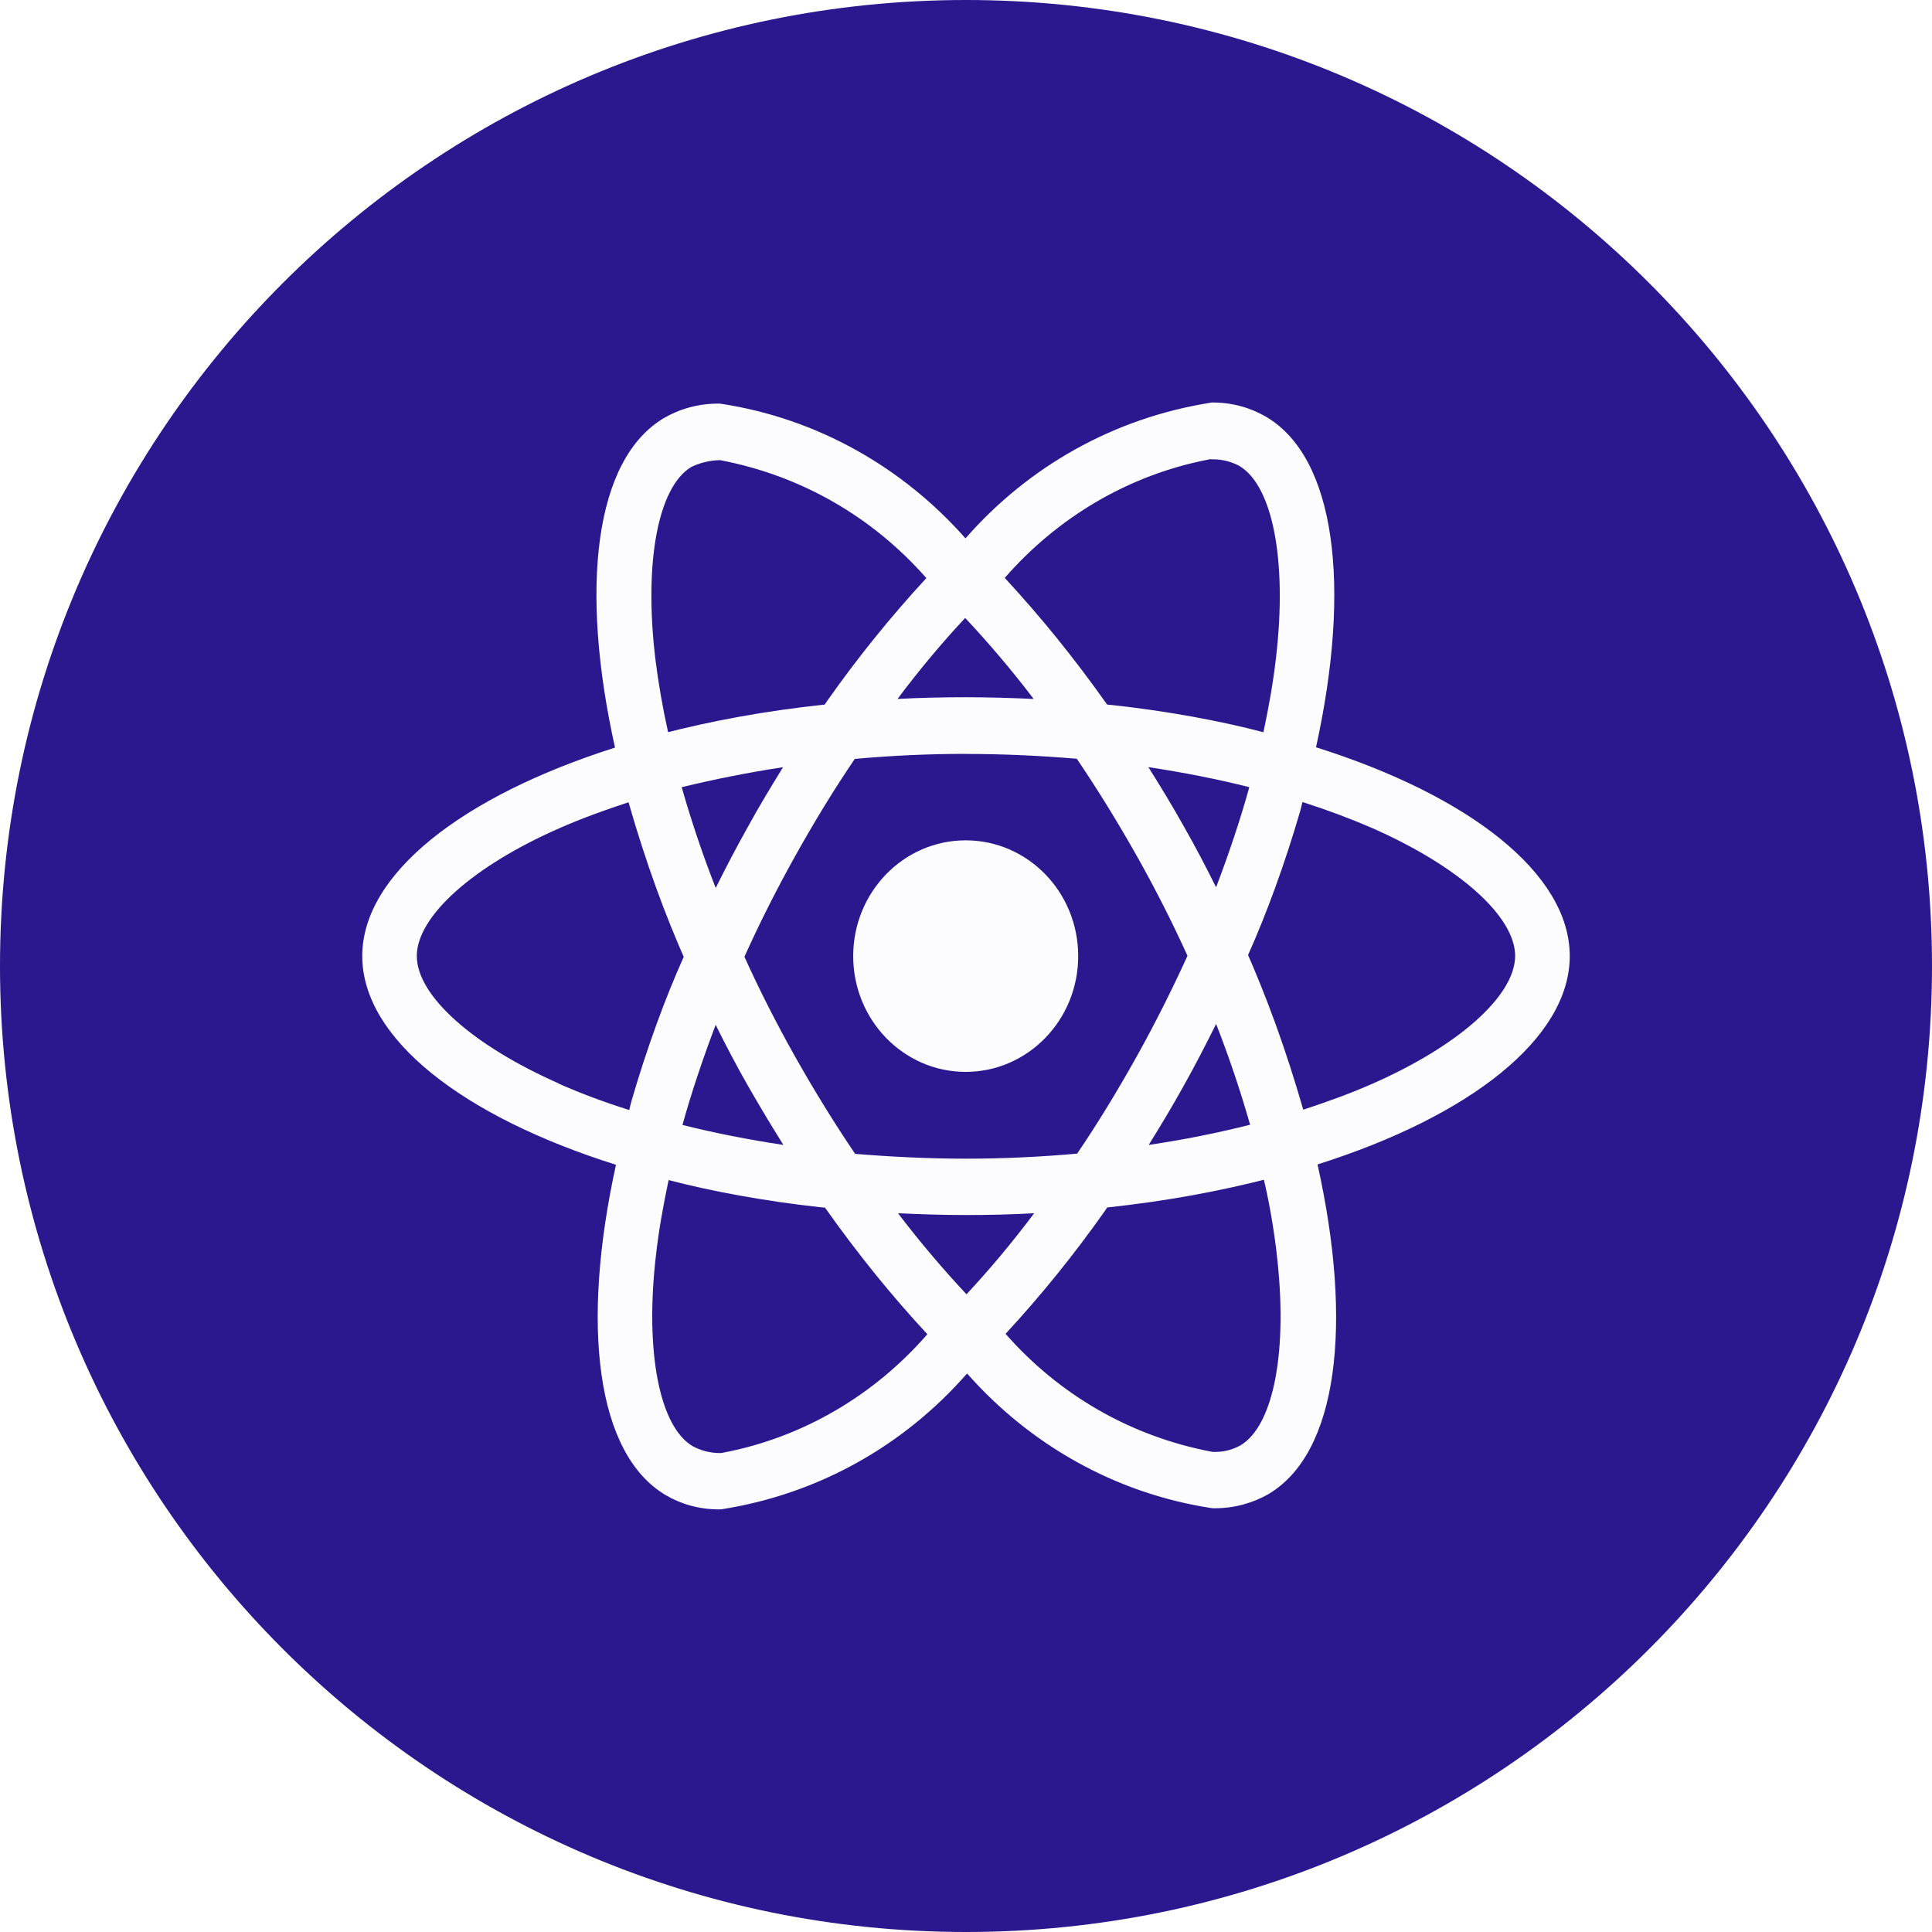
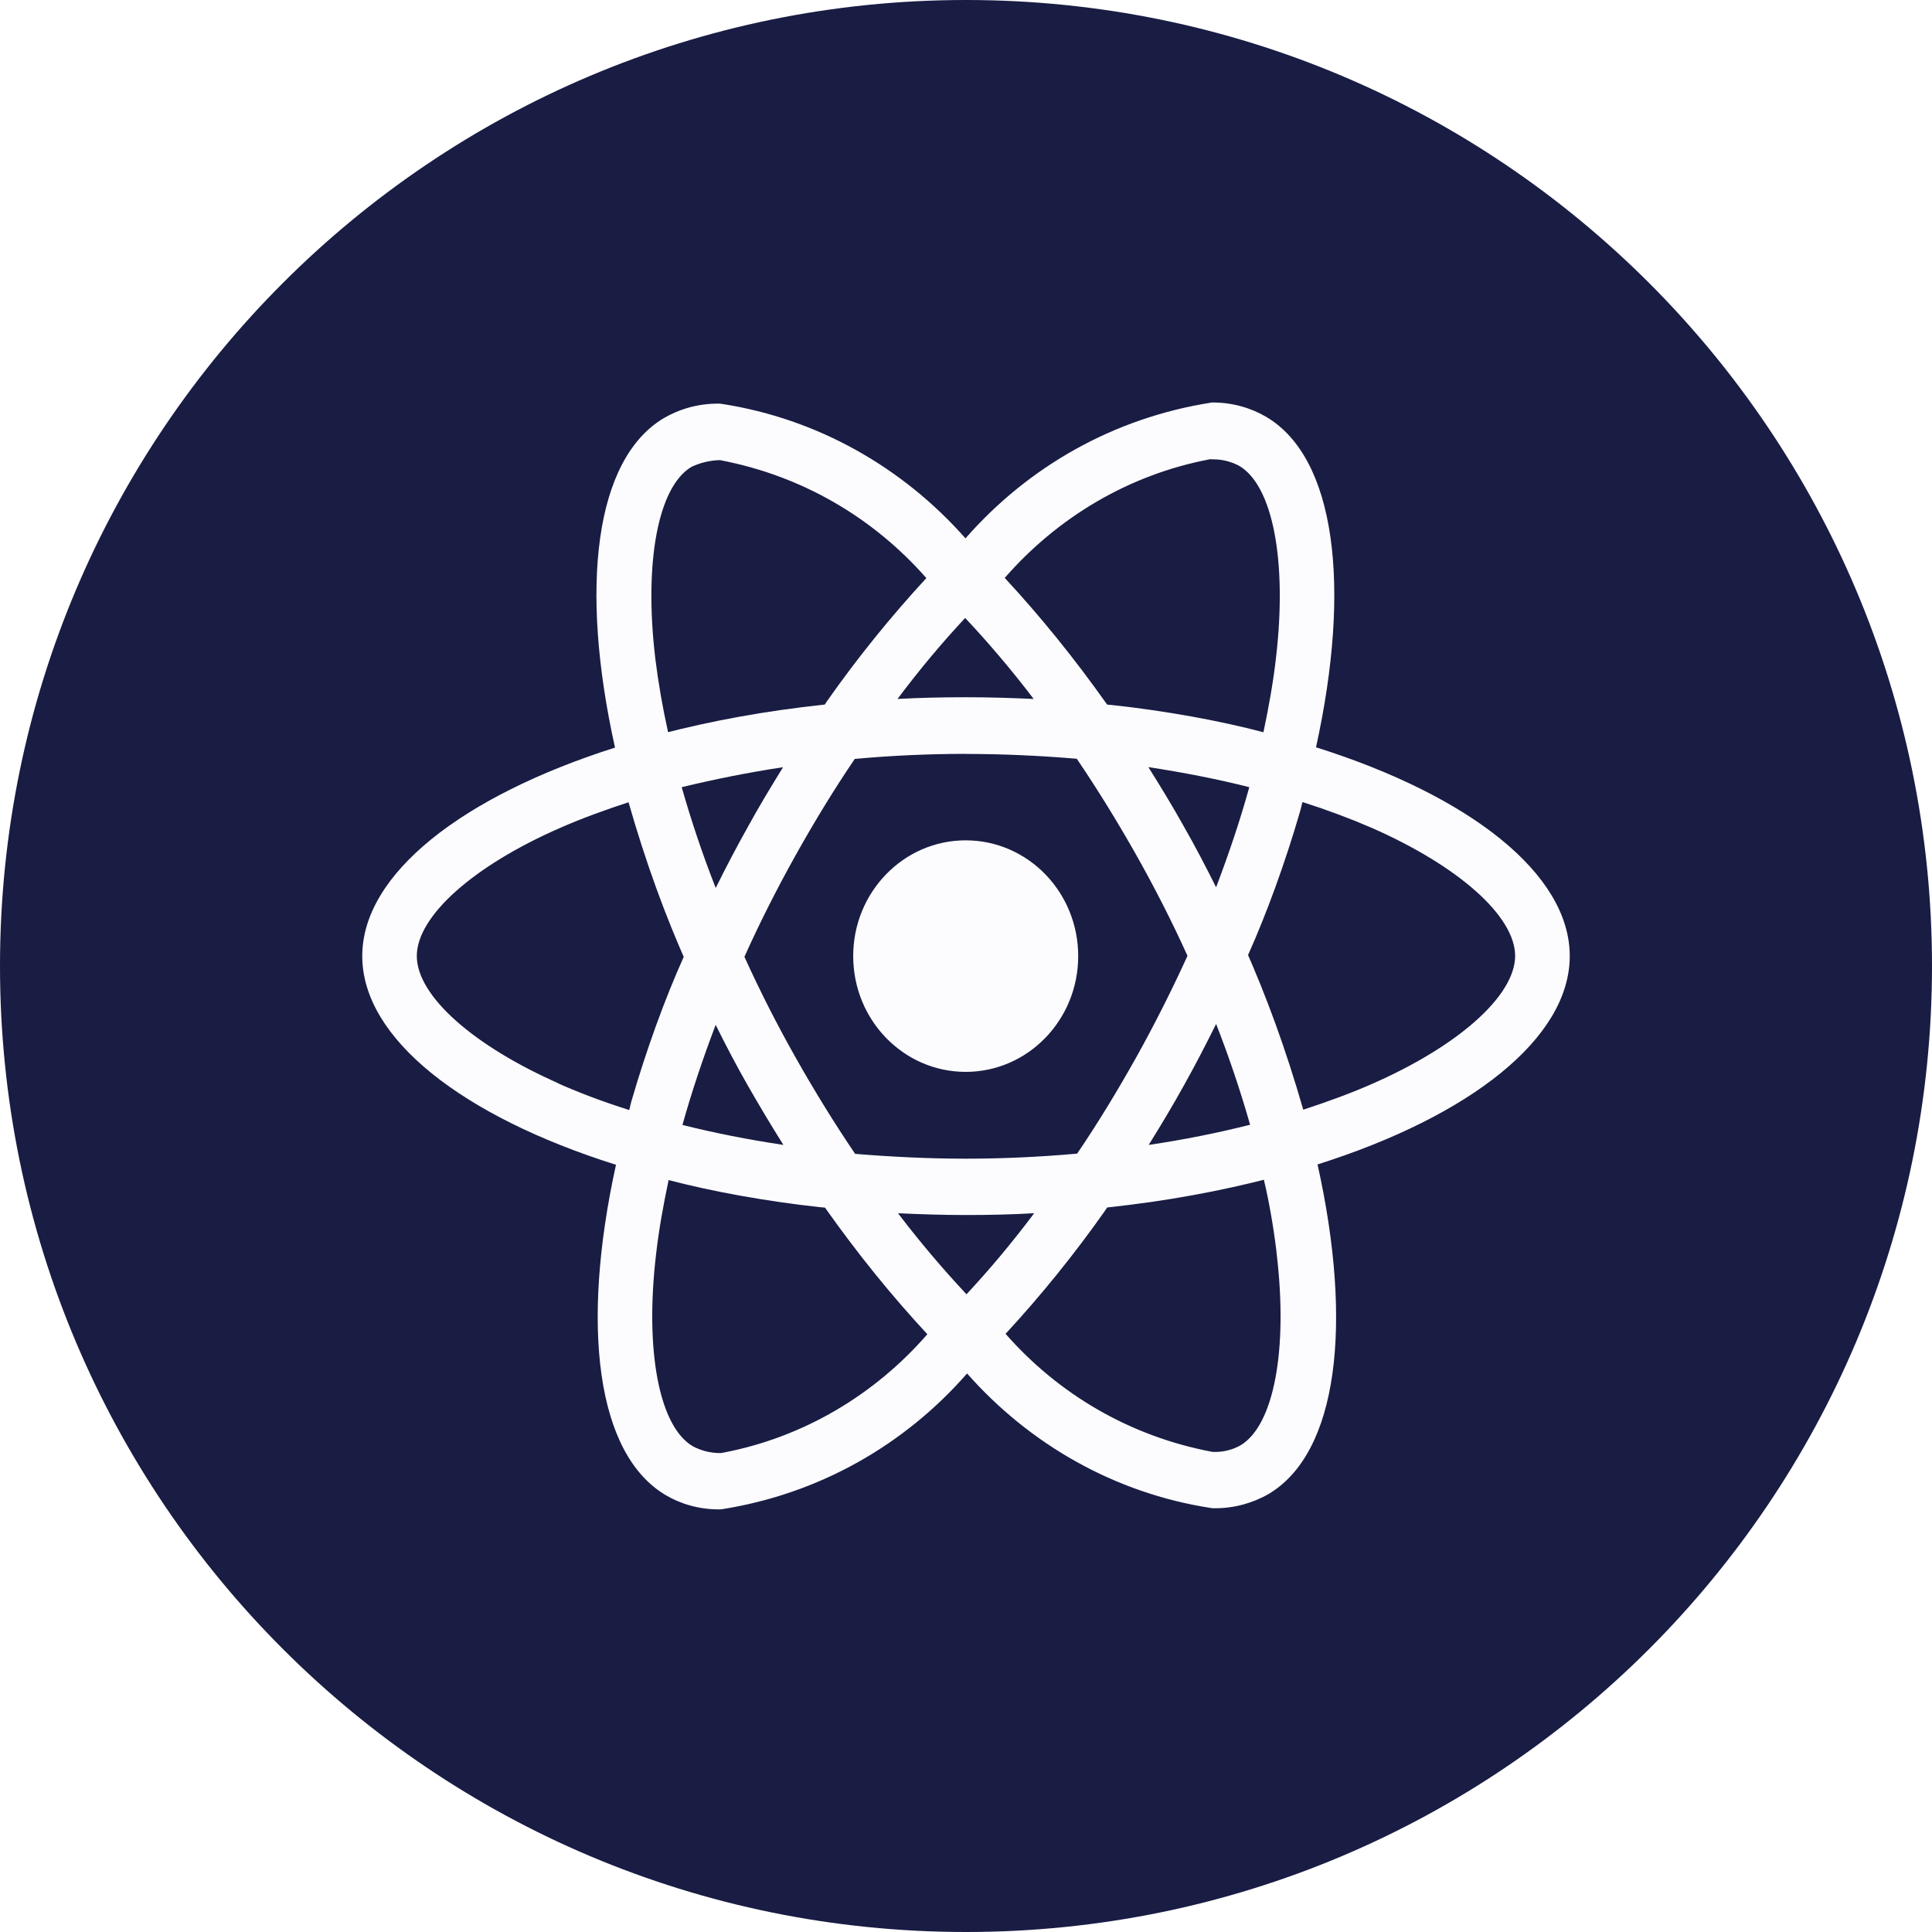
<svg xmlns="http://www.w3.org/2000/svg" width="96" height="96" viewBox="0 0 96 96" fill="none">
  <g clip-path="url(#clip0_1_2)">
    <rect width="96" height="96" fill="white" />
-     <circle cx="48" cy="48" r="48" fill="#2c188e" />
+     <circle cx="48" cy="48" r="48" fill="#191C43" />
    <path d="M44.624 60.285C45.724 60.337 46.849 60.374 47.987 60.374C49.137 60.374 50.274 60.349 51.388 60.285C50.274 61.768 49.173 63.079 48.009 64.329L48.025 64.312C46.867 63.077 45.754 61.764 44.706 60.397L44.624 60.285ZM33.225 58.638C35.391 59.205 38.034 59.686 40.731 59.983L40.993 60.005C42.643 62.338 44.312 64.391 46.102 66.322L46.08 66.297C43.458 69.309 39.919 71.426 35.915 72.186L35.805 72.202C35.797 72.202 35.789 72.202 35.781 72.202C35.285 72.202 34.817 72.076 34.407 71.854L34.423 71.862C32.758 70.884 32.036 67.143 32.598 62.336C32.732 61.152 32.953 59.907 33.223 58.636L33.225 58.638ZM62.799 58.612C63.035 59.587 63.258 60.831 63.416 62.095L63.434 62.272C64.008 67.078 63.3 70.814 61.649 71.813C61.281 72.023 60.841 72.146 60.373 72.146C60.327 72.146 60.281 72.144 60.235 72.142H60.241C56.133 71.37 52.596 69.268 49.98 66.293L49.966 66.277C51.724 64.376 53.381 62.328 54.899 60.172L55.015 59.999C57.968 59.682 60.615 59.192 63.194 58.523L62.799 58.609V58.612ZM35.563 50.928C36.063 51.937 36.588 52.941 37.164 53.95C37.739 54.954 38.326 55.934 38.926 56.89C37.19 56.629 35.513 56.3 33.911 55.898C34.361 54.278 34.925 52.6 35.561 50.924L35.563 50.928ZM60.427 50.877C61.089 52.567 61.651 54.253 62.117 55.888C60.517 56.291 58.826 56.633 57.078 56.89C57.678 55.925 58.278 54.93 58.84 53.911C59.402 52.909 59.929 51.883 60.431 50.874L60.427 50.877ZM31.232 39.864C32.104 42.907 33.041 45.451 34.131 47.906L33.981 47.531C33.048 49.6 32.126 52.13 31.37 54.735L31.266 55.157C29.854 54.71 28.717 54.272 27.611 53.779L27.841 53.87C23.512 51.974 20.711 49.481 20.711 47.504C20.711 45.528 23.512 43.022 27.841 41.134C28.891 40.671 30.044 40.253 31.232 39.864ZM64.72 39.853C65.93 40.239 67.081 40.669 68.157 41.134C72.486 43.038 75.287 45.528 75.287 47.504C75.275 49.481 72.474 51.98 68.145 53.872C67.095 54.335 65.944 54.751 64.758 55.14C63.878 52.087 62.941 49.544 61.855 47.086L62.007 47.473C62.935 45.406 63.86 42.876 64.614 40.271L64.72 39.847V39.853ZM57.062 38.118C58.8 38.383 60.475 38.709 62.077 39.114C61.627 40.741 61.065 42.413 60.427 44.089C59.927 43.086 59.402 42.075 58.826 41.068C58.264 40.059 57.664 39.077 57.064 38.12L57.062 38.118ZM38.912 38.118C38.312 39.088 37.712 40.08 37.152 41.103C36.59 42.106 36.063 43.115 35.563 44.123C34.901 42.435 34.339 40.753 33.873 39.114C35.473 38.729 37.16 38.386 38.91 38.122L38.912 38.118ZM47.999 37.463C49.85 37.463 51.692 37.55 53.505 37.702C54.52 39.199 55.505 40.794 56.462 42.487C57.391 44.134 58.239 45.803 59.006 47.494C58.236 49.18 57.392 50.864 56.474 52.511C55.523 54.21 54.541 55.826 53.523 57.323C51.702 57.485 49.858 57.574 47.997 57.574C46.146 57.574 44.304 57.483 42.491 57.335C41.477 55.838 40.487 54.236 39.535 52.55C38.605 50.903 37.757 49.234 36.99 47.543C37.748 45.853 38.604 44.165 39.523 42.516C40.473 40.817 41.455 39.207 42.473 37.71C44.294 37.545 46.138 37.459 47.999 37.459V37.463ZM47.961 30.708C49.121 31.943 50.234 33.255 51.28 34.622L51.36 34.731C50.26 34.68 49.135 34.645 47.997 34.645C46.847 34.645 45.71 34.669 44.596 34.731C45.708 33.249 46.809 31.937 47.975 30.688L47.959 30.704L47.961 30.708ZM35.755 22.86C39.863 23.634 43.398 25.736 46.016 28.709L46.03 28.725C44.272 30.628 42.615 32.676 41.097 34.836L40.981 35.009C38.03 35.324 35.383 35.81 32.806 36.479L33.199 36.392C32.919 35.133 32.71 33.912 32.564 32.74C31.99 27.935 32.698 24.198 34.349 23.204C34.761 23.004 35.243 22.88 35.751 22.864H35.757L35.755 22.86ZM60.183 22.808V22.825C60.209 22.825 60.239 22.823 60.271 22.823C60.749 22.823 61.199 22.944 61.595 23.158L61.579 23.15C63.244 24.132 63.966 27.871 63.404 32.68C63.27 33.864 63.05 35.112 62.779 36.384C60.609 35.812 57.966 35.328 55.269 35.034L55.013 35.011C53.361 32.676 51.692 30.624 49.902 28.69L49.926 28.715C52.548 25.709 56.081 23.593 60.077 22.829L60.189 22.81L60.183 22.808ZM60.195 20.004C55.309 20.768 51.08 23.21 47.991 26.732L47.975 26.751C44.864 23.23 40.635 20.805 35.869 20.07L35.757 20.056C35.731 20.056 35.699 20.056 35.667 20.056C34.685 20.056 33.763 20.321 32.965 20.787L32.992 20.772C29.555 22.812 28.785 29.17 30.56 37.148C22.95 39.567 18 43.434 18 47.508C18 51.599 22.976 55.476 30.608 57.877C28.847 65.885 29.634 72.254 33.078 74.292C33.835 74.739 34.743 75 35.709 75C35.753 75 35.797 75 35.839 74.998H35.833C40.719 74.234 44.948 71.79 48.037 68.266L48.053 68.247C51.164 71.77 55.393 74.195 60.159 74.93L60.271 74.944C60.301 74.944 60.339 74.944 60.375 74.944C61.351 74.944 62.269 74.681 63.063 74.222L63.035 74.236C66.471 72.198 67.243 65.84 65.468 57.86C73.05 55.462 78 51.587 78 47.506C78 43.415 73.025 39.538 65.392 37.132C67.153 29.131 66.367 22.757 62.922 20.716C62.157 20.266 61.241 20 60.265 20C60.239 20 60.213 20 60.187 20H60.191L60.195 20.004ZM53.575 47.508C53.575 50.685 51.072 53.261 47.985 53.261C44.898 53.261 42.395 50.685 42.395 47.508C42.395 44.331 44.898 41.756 47.985 41.756C49.529 41.756 50.926 42.4 51.938 43.44C52.95 44.482 53.575 45.919 53.575 47.508Z" fill="#FCFCFE" />
  </g>
  <defs>
    <clipPath id="clip0_1_2">
      <rect width="96" height="96" fill="white" />
    </clipPath>
  </defs>
</svg>
